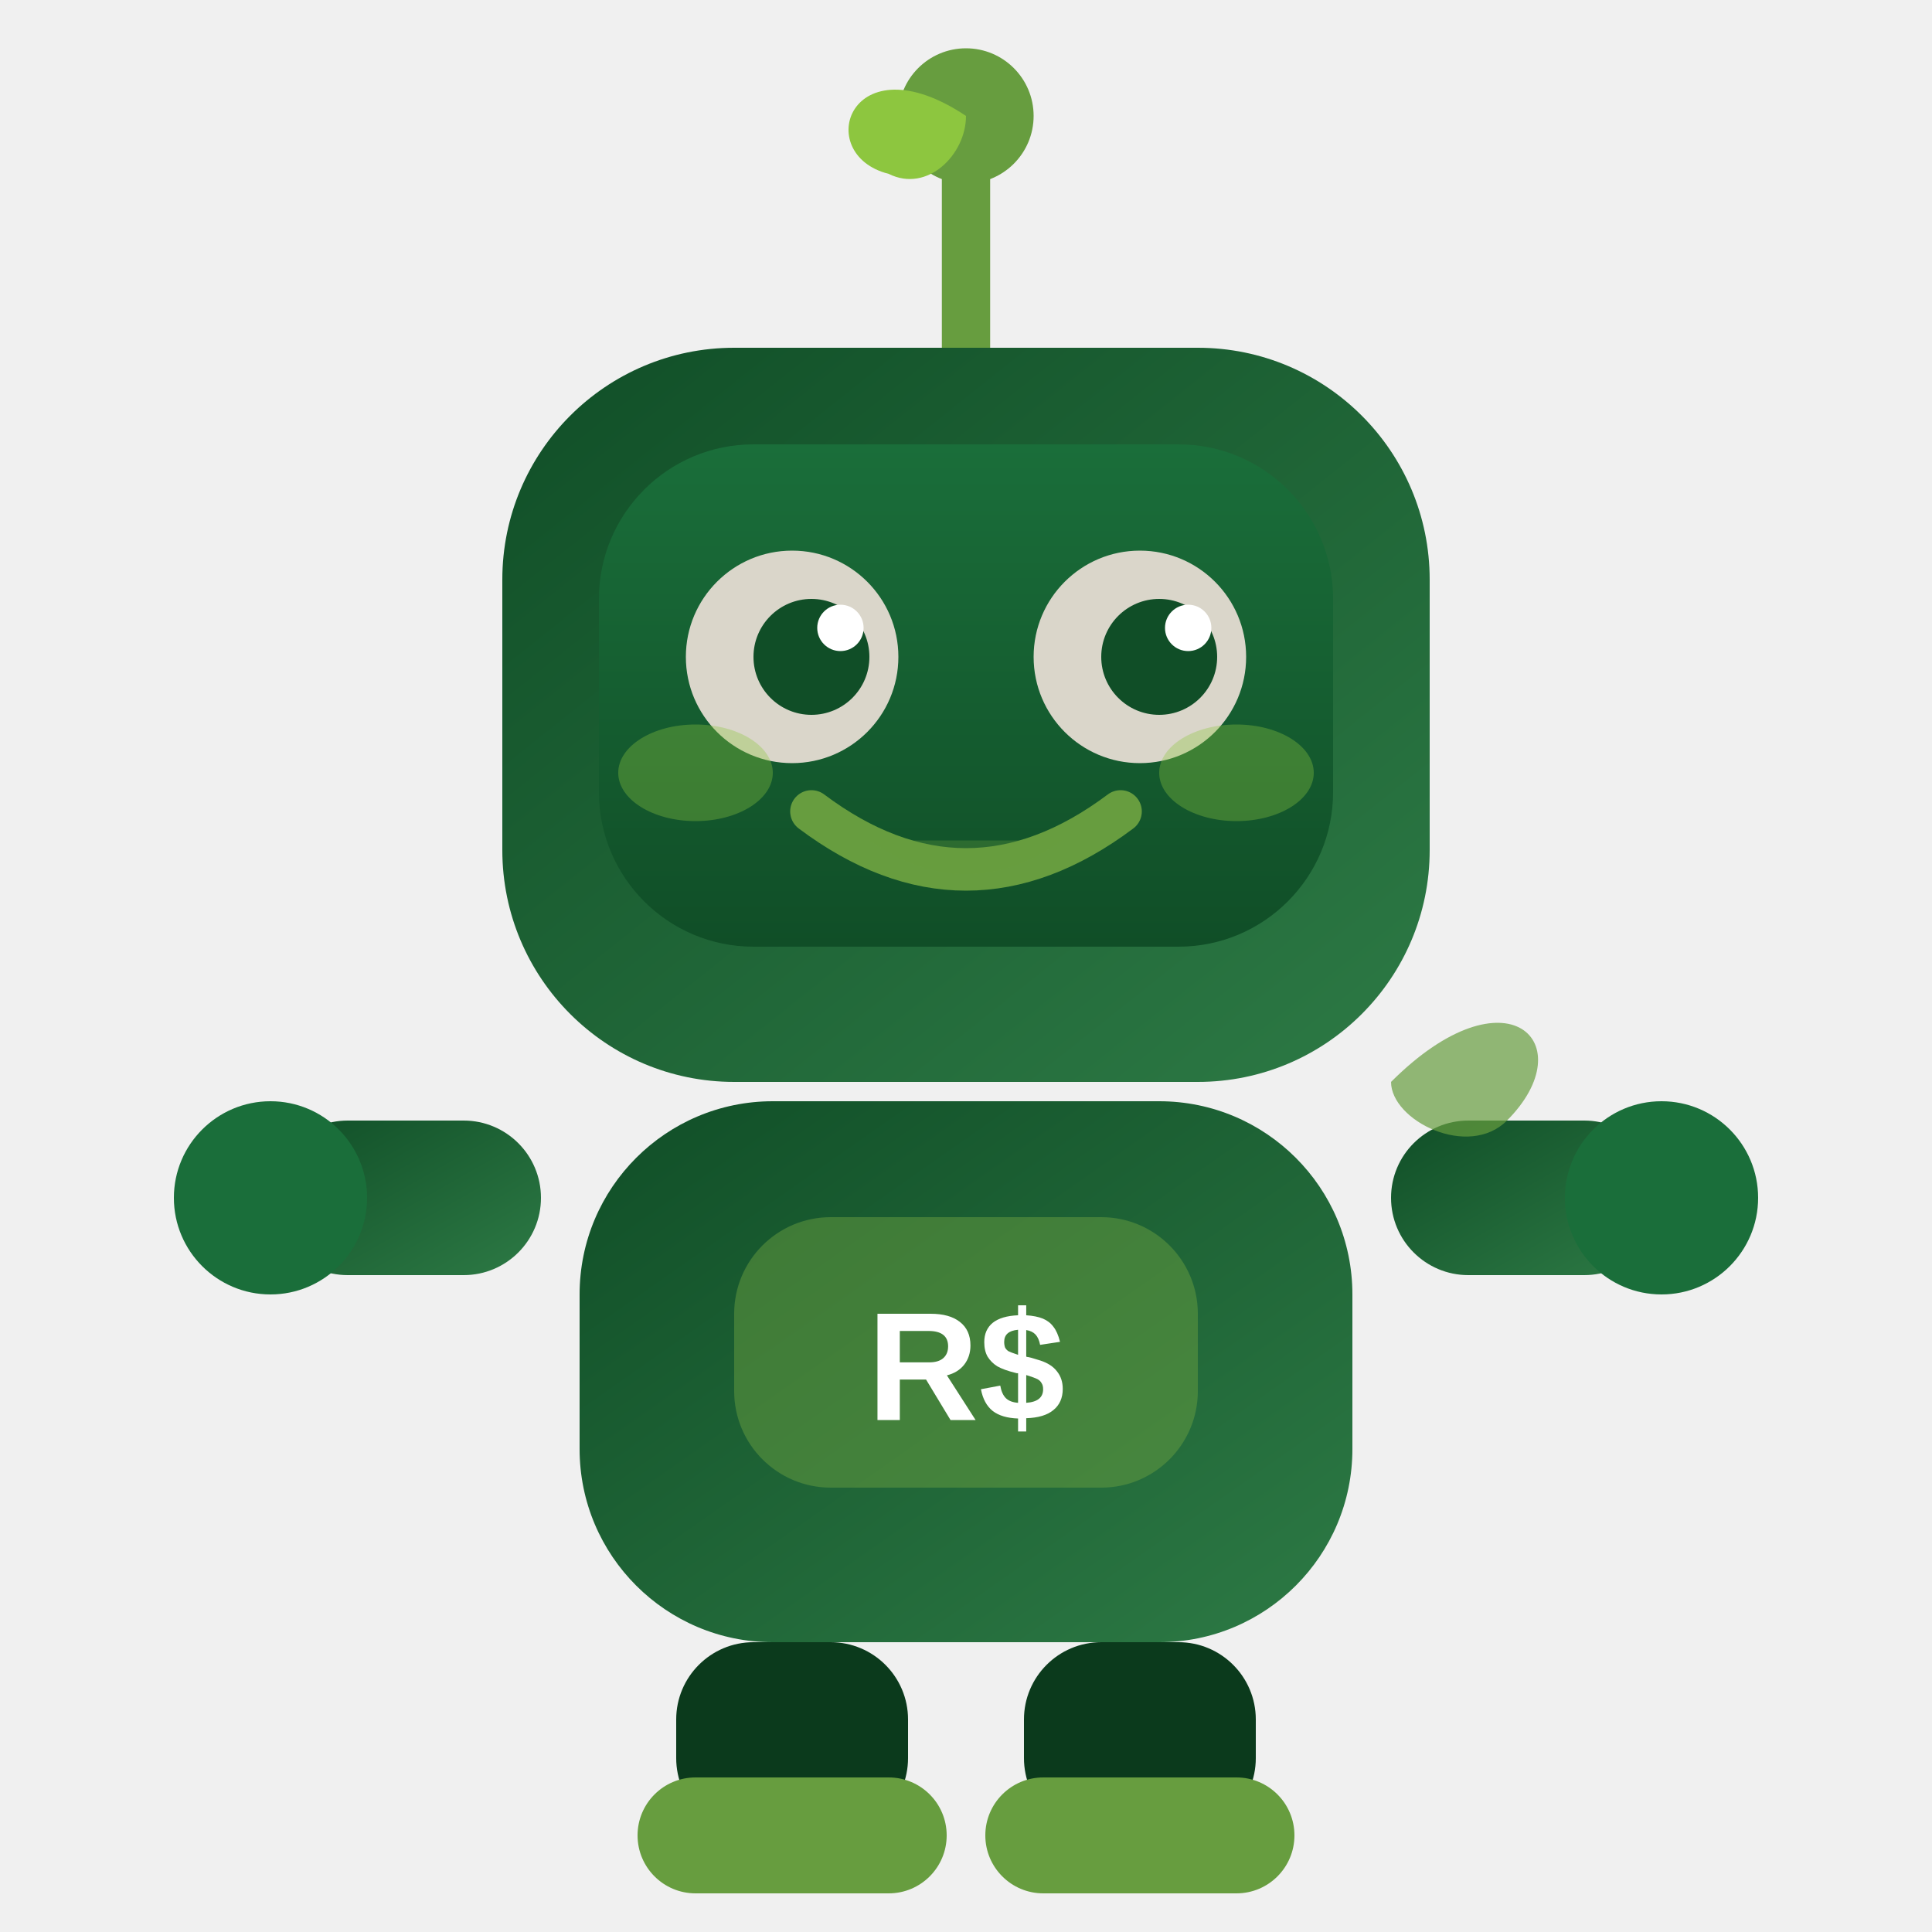
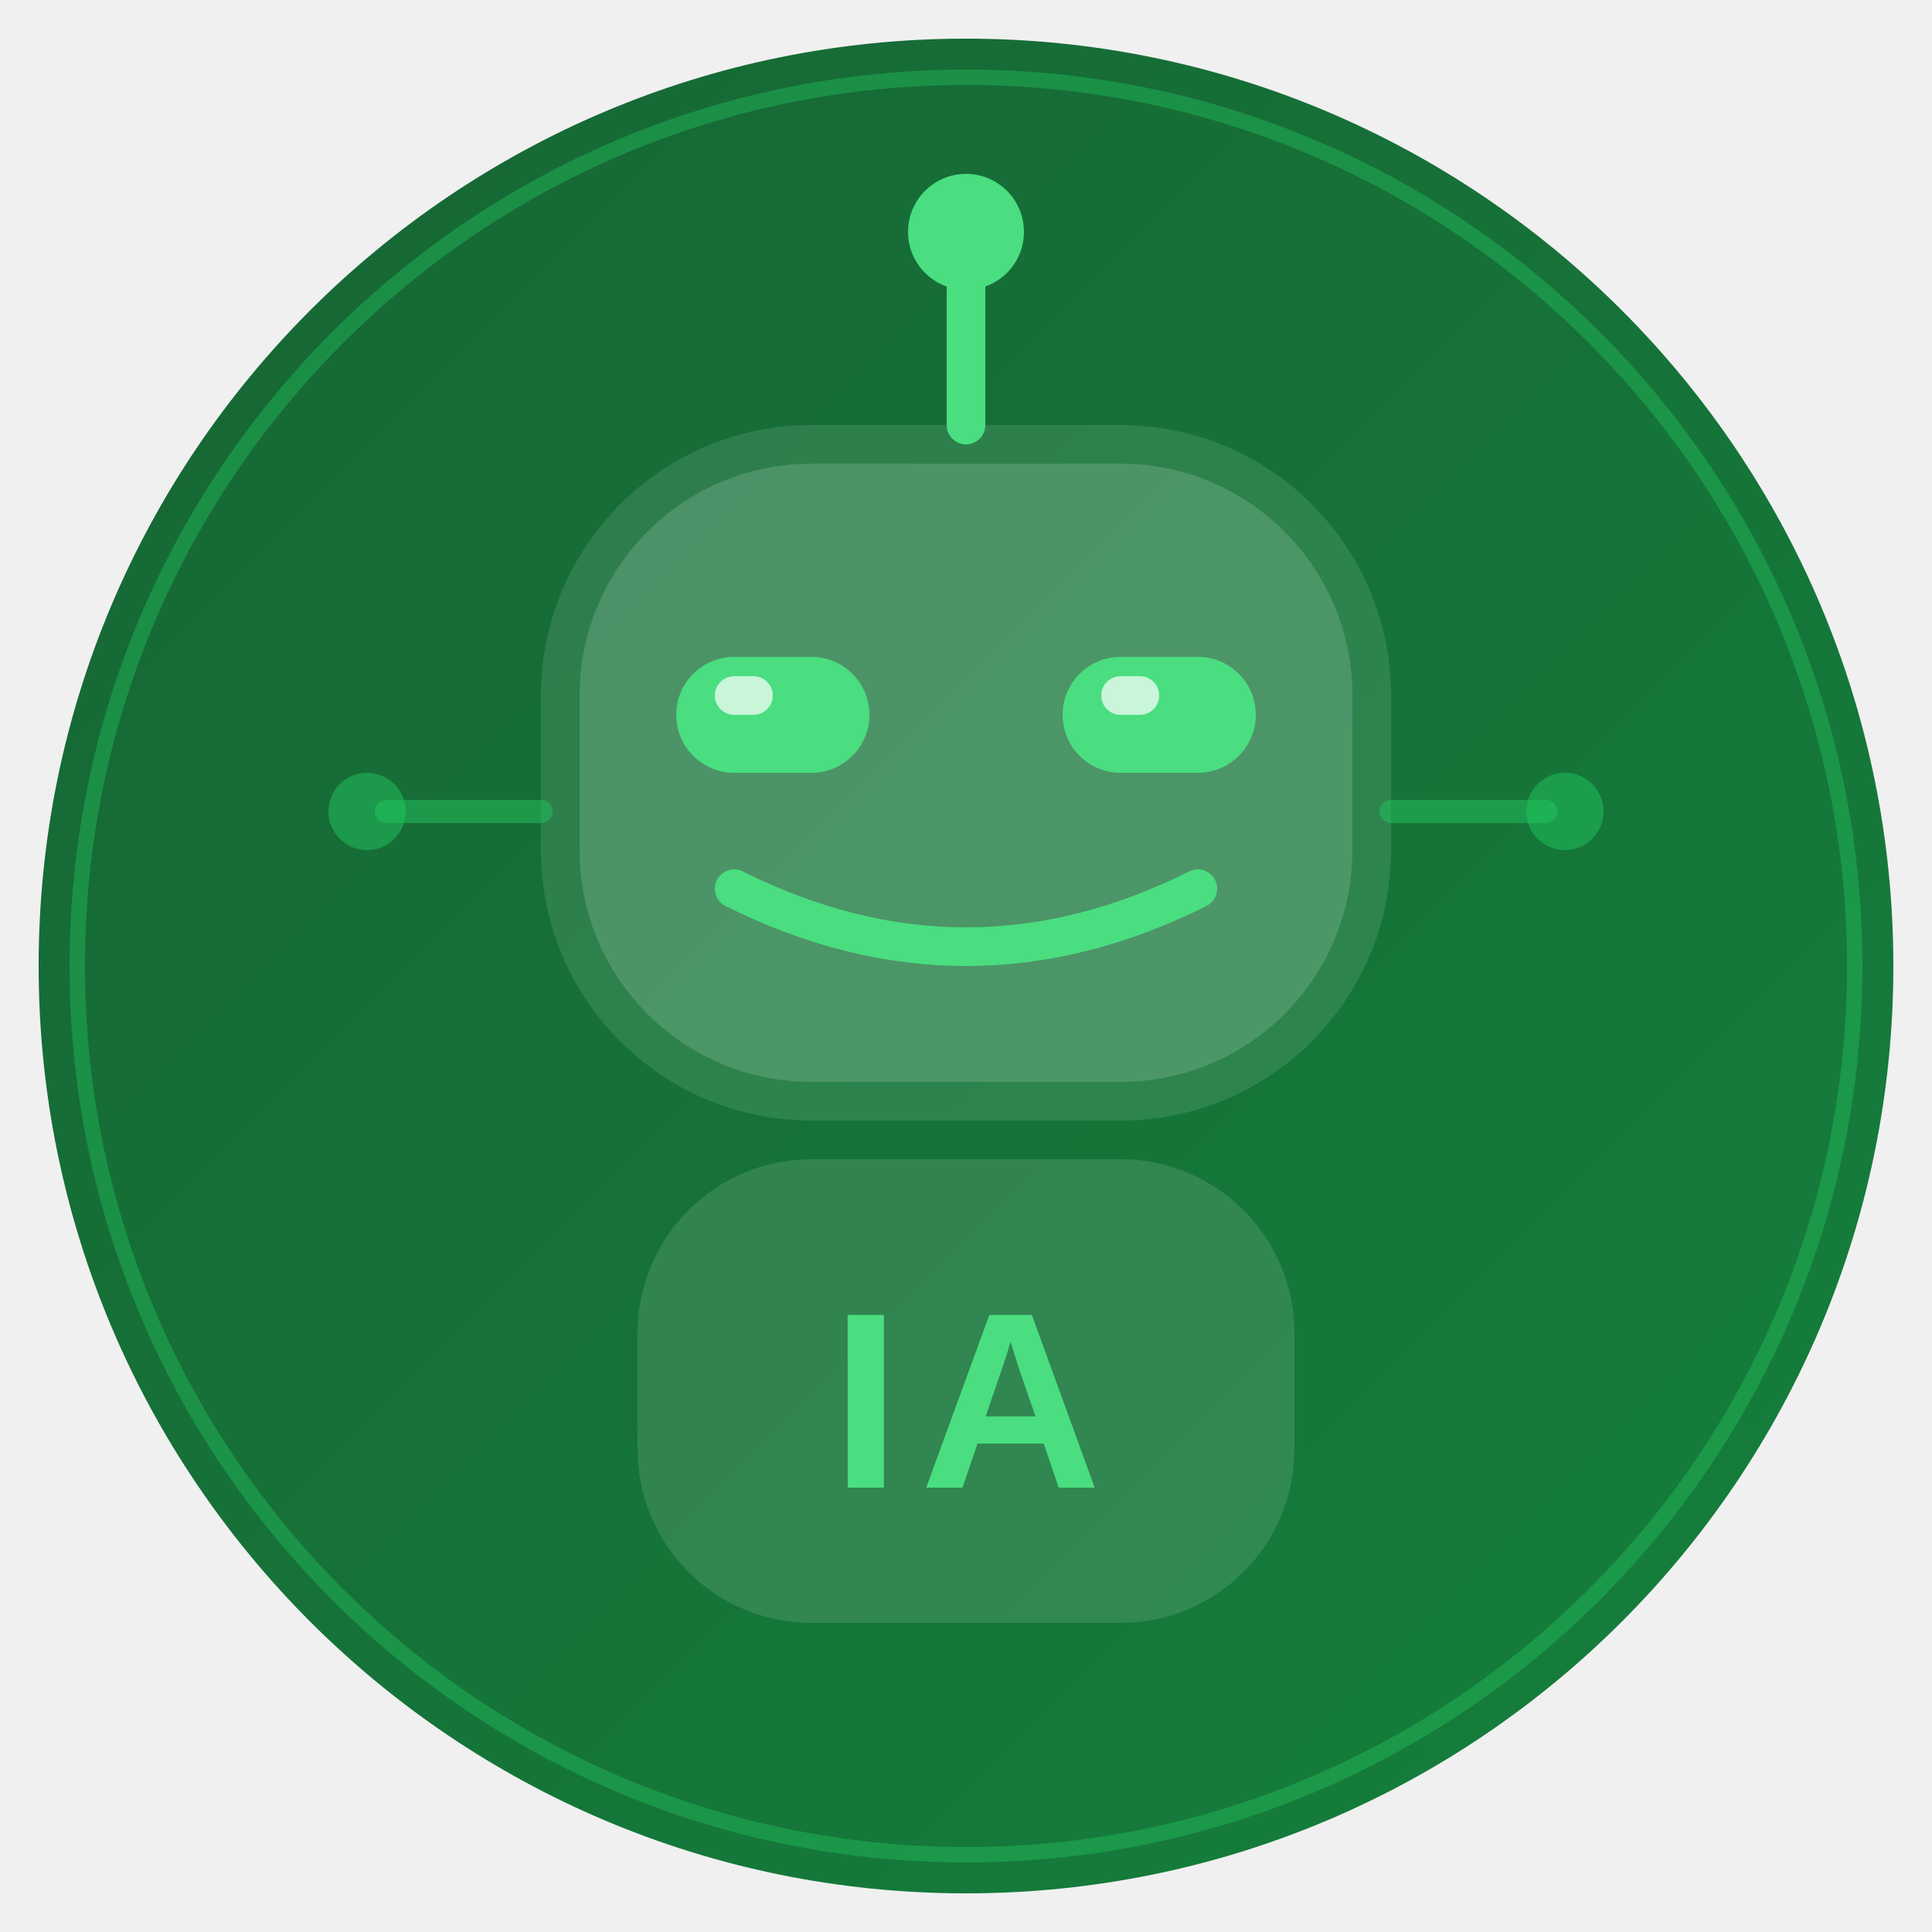
<svg xmlns="http://www.w3.org/2000/svg" viewBox="0 0 100 100">
  <defs>
-     <linearGradient id="body" x1="0%" y1="0%" x2="100%" y2="100%">
-       <stop offset="0%" style="stop-color:#104e27" />
-       <stop offset="100%" style="stop-color:#2d7a45" />
+     <linearGradient id="bg" x1="0%" y1="0%" x2="100%" y2="100%">
+       <stop offset="0%" style="stop-color:#166534" />
+       <stop offset="100%" style="stop-color:#15803d" />
    </linearGradient>
-     <linearGradient id="face" x1="0%" y1="0%" x2="0%" y2="100%">
-       <stop offset="0%" style="stop-color:#1a6e3a" />
-       <stop offset="100%" style="stop-color:#104e27" />
+     <linearGradient id="glow" x1="0%" y1="0%" x2="100%" y2="100%">
+       <stop offset="0%" style="stop-color:#22c55e;stop-opacity:0.3" />
+       <stop offset="100%" style="stop-color:#16a34a;stop-opacity:0" />
    </linearGradient>
  </defs>
-   <line x1="50" y1="8" x2="50" y2="18" stroke="#679d3f" stroke-width="2.5" stroke-linecap="round" />
-   <circle cx="50" cy="6" r="3.5" fill="#679d3f" />
-   <path d="M50 6 C44 2 42 8 46 9 C48 10 50 8 50 6 Z" fill="#8dc63f" />
-   <rect x="26" y="18" width="48" height="38" rx="12" fill="url(#body)" />
-   <rect x="31" y="23" width="38" height="26" rx="8" fill="url(#face)" />
-   <circle cx="41" cy="34" r="5.5" fill="#dad6ca" />
-   <circle cx="59" cy="34" r="5.5" fill="#dad6ca" />
-   <circle cx="42" cy="34" r="3" fill="#104e27" />
-   <circle cx="60" cy="34" r="3" fill="#104e27" />
-   <circle cx="43.5" cy="32.5" r="1.2" fill="white" />
-   <circle cx="61.5" cy="32.5" r="1.2" fill="white" />
-   <path d="M42 42 Q50 48 58 42" fill="none" stroke="#679d3f" stroke-width="2.2" stroke-linecap="round" />
-   <path d="M45 43.5 Q50 47 55 43.5" fill="rgba(103,157,63,0.3)" stroke="none" />
-   <ellipse cx="36" cy="40" rx="4" ry="2.5" fill="#8dc63f" opacity="0.35" />
-   <ellipse cx="64" cy="40" rx="4" ry="2.5" fill="#8dc63f" opacity="0.35" />
-   <rect x="30" y="57" width="40" height="28" rx="10" fill="url(#body)" />
-   <rect x="38" y="63" width="24" height="14" rx="5" fill="#679d3f" opacity="0.5" />
-   <text x="50" y="73.5" font-family="Arial" font-weight="900" font-size="8" fill="white" text-anchor="middle">R$</text>
-   <rect x="14" y="58" width="14" height="8" rx="4" fill="url(#body)" />
-   <rect x="72" y="58" width="14" height="8" rx="4" fill="url(#body)" />
-   <circle cx="14" cy="62" r="5" fill="#1a6e3a" />
-   <circle cx="86" cy="62" r="5" fill="#1a6e3a" />
-   <rect x="35" y="85" width="12" height="10" rx="4" fill="#0b3a1c" />
-   <rect x="53" y="85" width="12" height="10" rx="4" fill="#0b3a1c" />
-   <rect x="33" y="92" width="16" height="6" rx="3" fill="#679d3f" />
-   <rect x="51" y="92" width="16" height="6" rx="3" fill="#679d3f" />
-   <path d="M72 56 C78 50 82 54 78 58 C76 60 72 58 72 56 Z" fill="#679d3f" opacity="0.7" />
+   <circle cx="50" cy="50" r="48" fill="url(#bg)" />
+   <circle cx="50" cy="50" r="46" fill="none" stroke="#22c55e" stroke-width="0.8" opacity="0.4" />
+   <rect x="28" y="22" width="44" height="36" rx="14" fill="#dcfce7" opacity="0.12" />
+   <rect x="30" y="24" width="40" height="32" rx="12" fill="white" opacity="0.15" />
+   <rect x="35" y="34" width="10" height="6" rx="3" fill="#4ade80" />
+   <rect x="55" y="34" width="10" height="6" rx="3" fill="#4ade80" />
+   <rect x="37" y="35" width="3" height="2" rx="1" fill="white" opacity="0.7" />
+   <rect x="57" y="35" width="3" height="2" rx="1" fill="white" opacity="0.7" />
+   <path d="M38 46 Q50 52 62 46" fill="none" stroke="#4ade80" stroke-width="2" stroke-linecap="round" />
+   <line x1="50" y1="22" x2="50" y2="14" stroke="#4ade80" stroke-width="2" stroke-linecap="round" />
+   <circle cx="50" cy="12" r="3" fill="#4ade80" />
+   <rect x="33" y="60" width="34" height="24" rx="9" fill="white" opacity="0.12" />
+   <text x="50" y="77" font-family="Arial" font-weight="800" font-size="13" fill="#4ade80" text-anchor="middle" letter-spacing="1">IA</text>
+   <line x1="20" y1="42" x2="28" y2="42" stroke="#22c55e" stroke-width="1.2" stroke-linecap="round" opacity="0.5" />
+   <circle cx="19" cy="42" r="2" fill="#22c55e" opacity="0.5" />
+   <line x1="72" y1="42" x2="80" y2="42" stroke="#22c55e" stroke-width="1.2" stroke-linecap="round" opacity="0.5" />
+   <circle cx="81" cy="42" r="2" fill="#22c55e" opacity="0.5" />
</svg>
